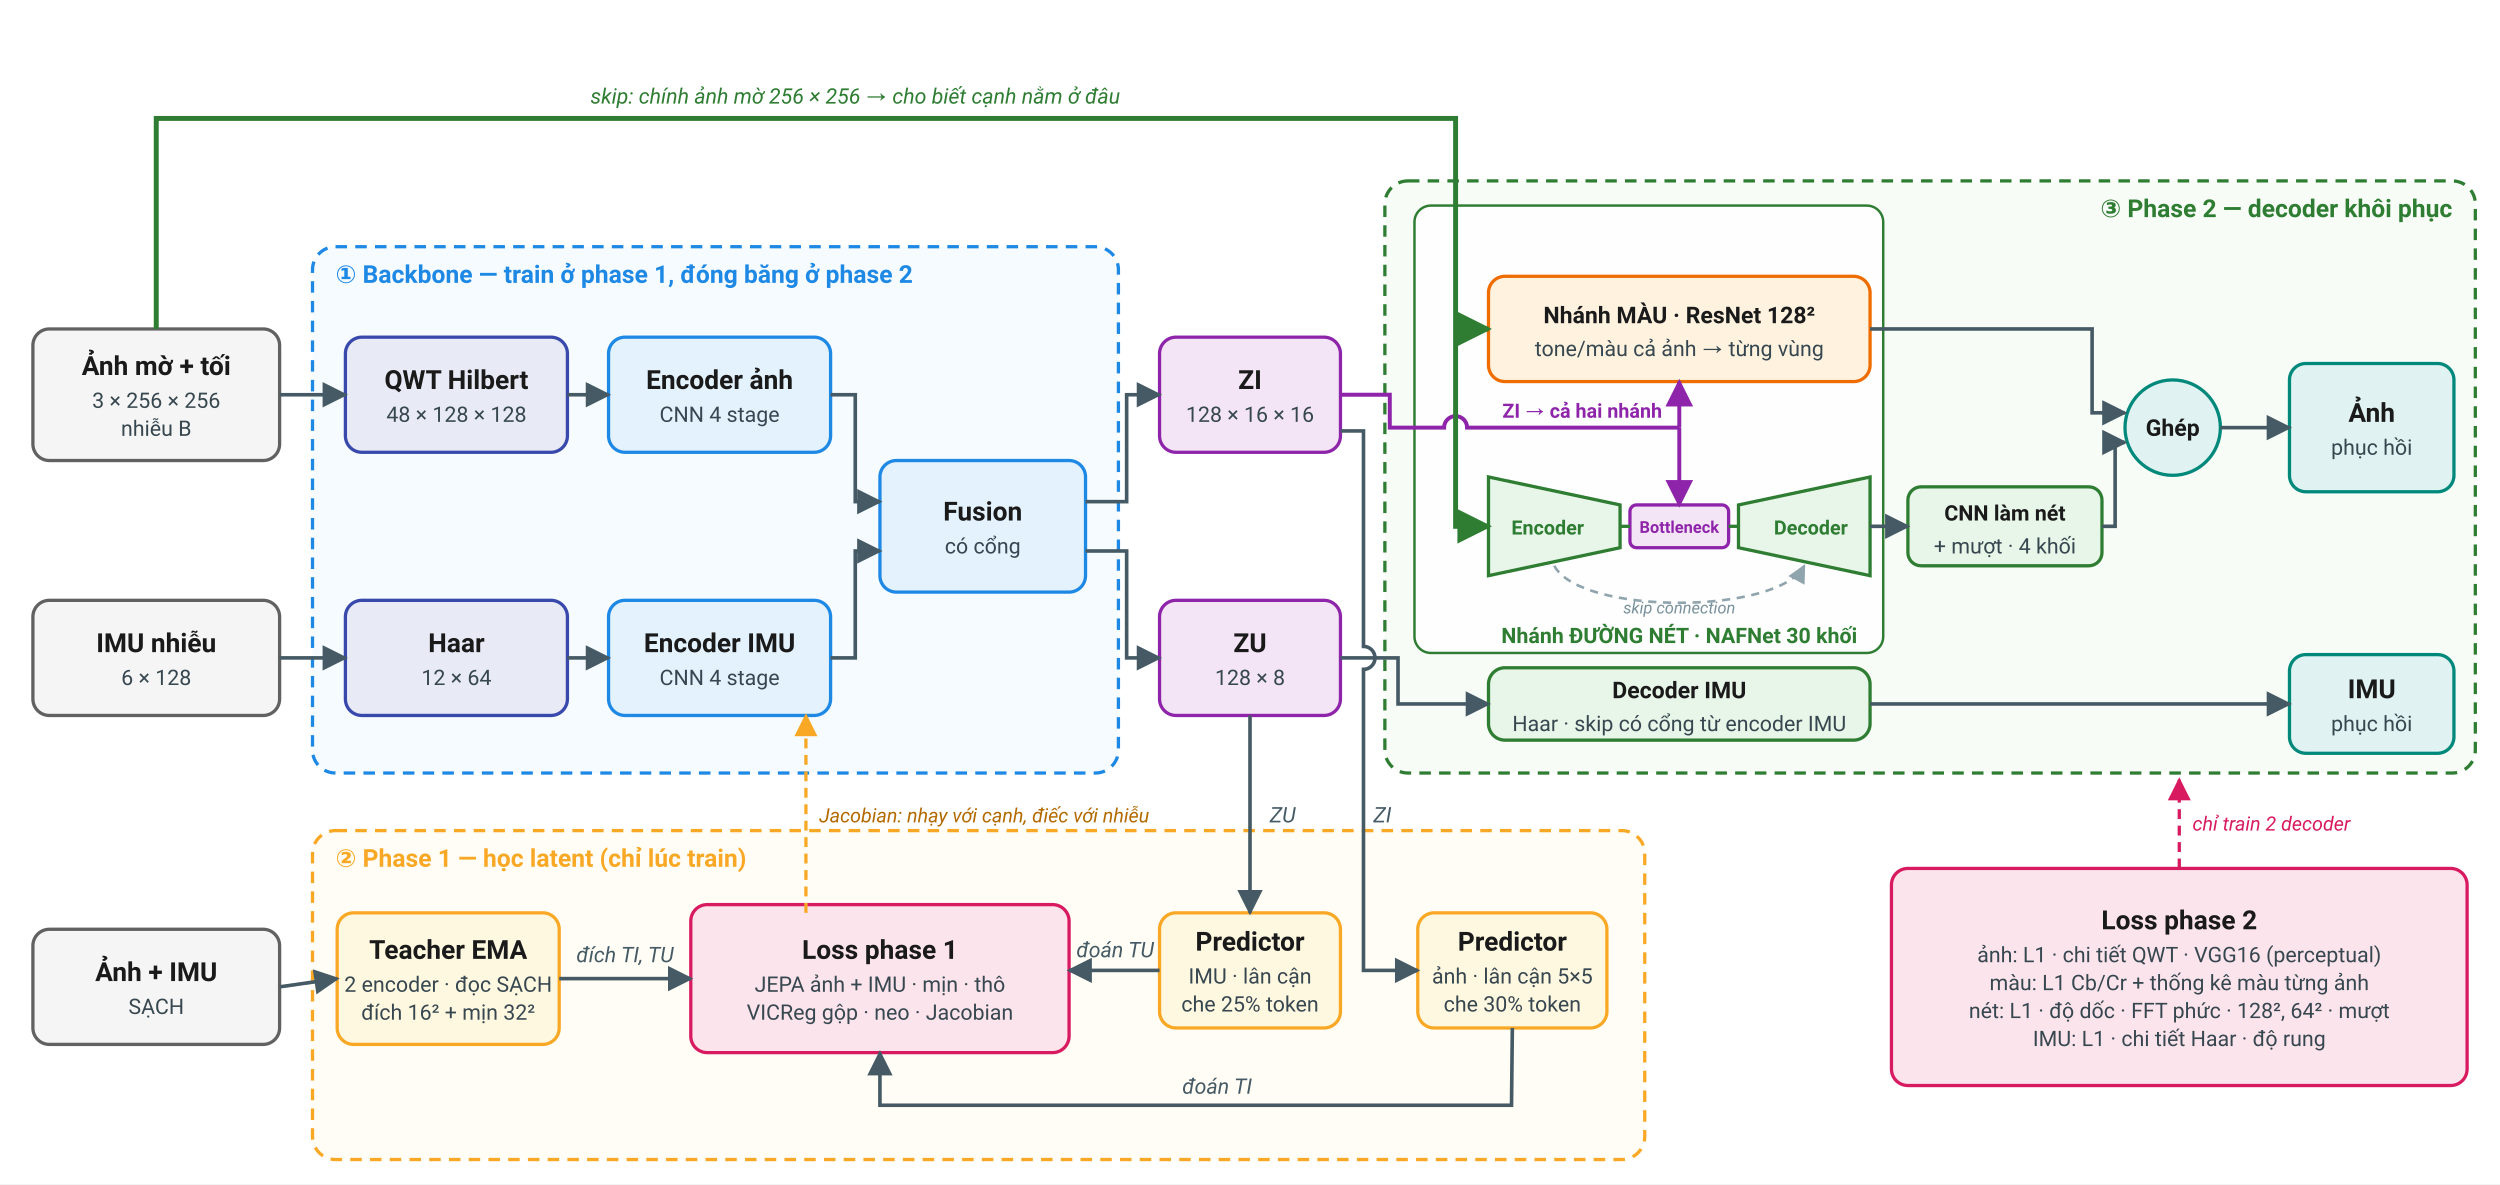
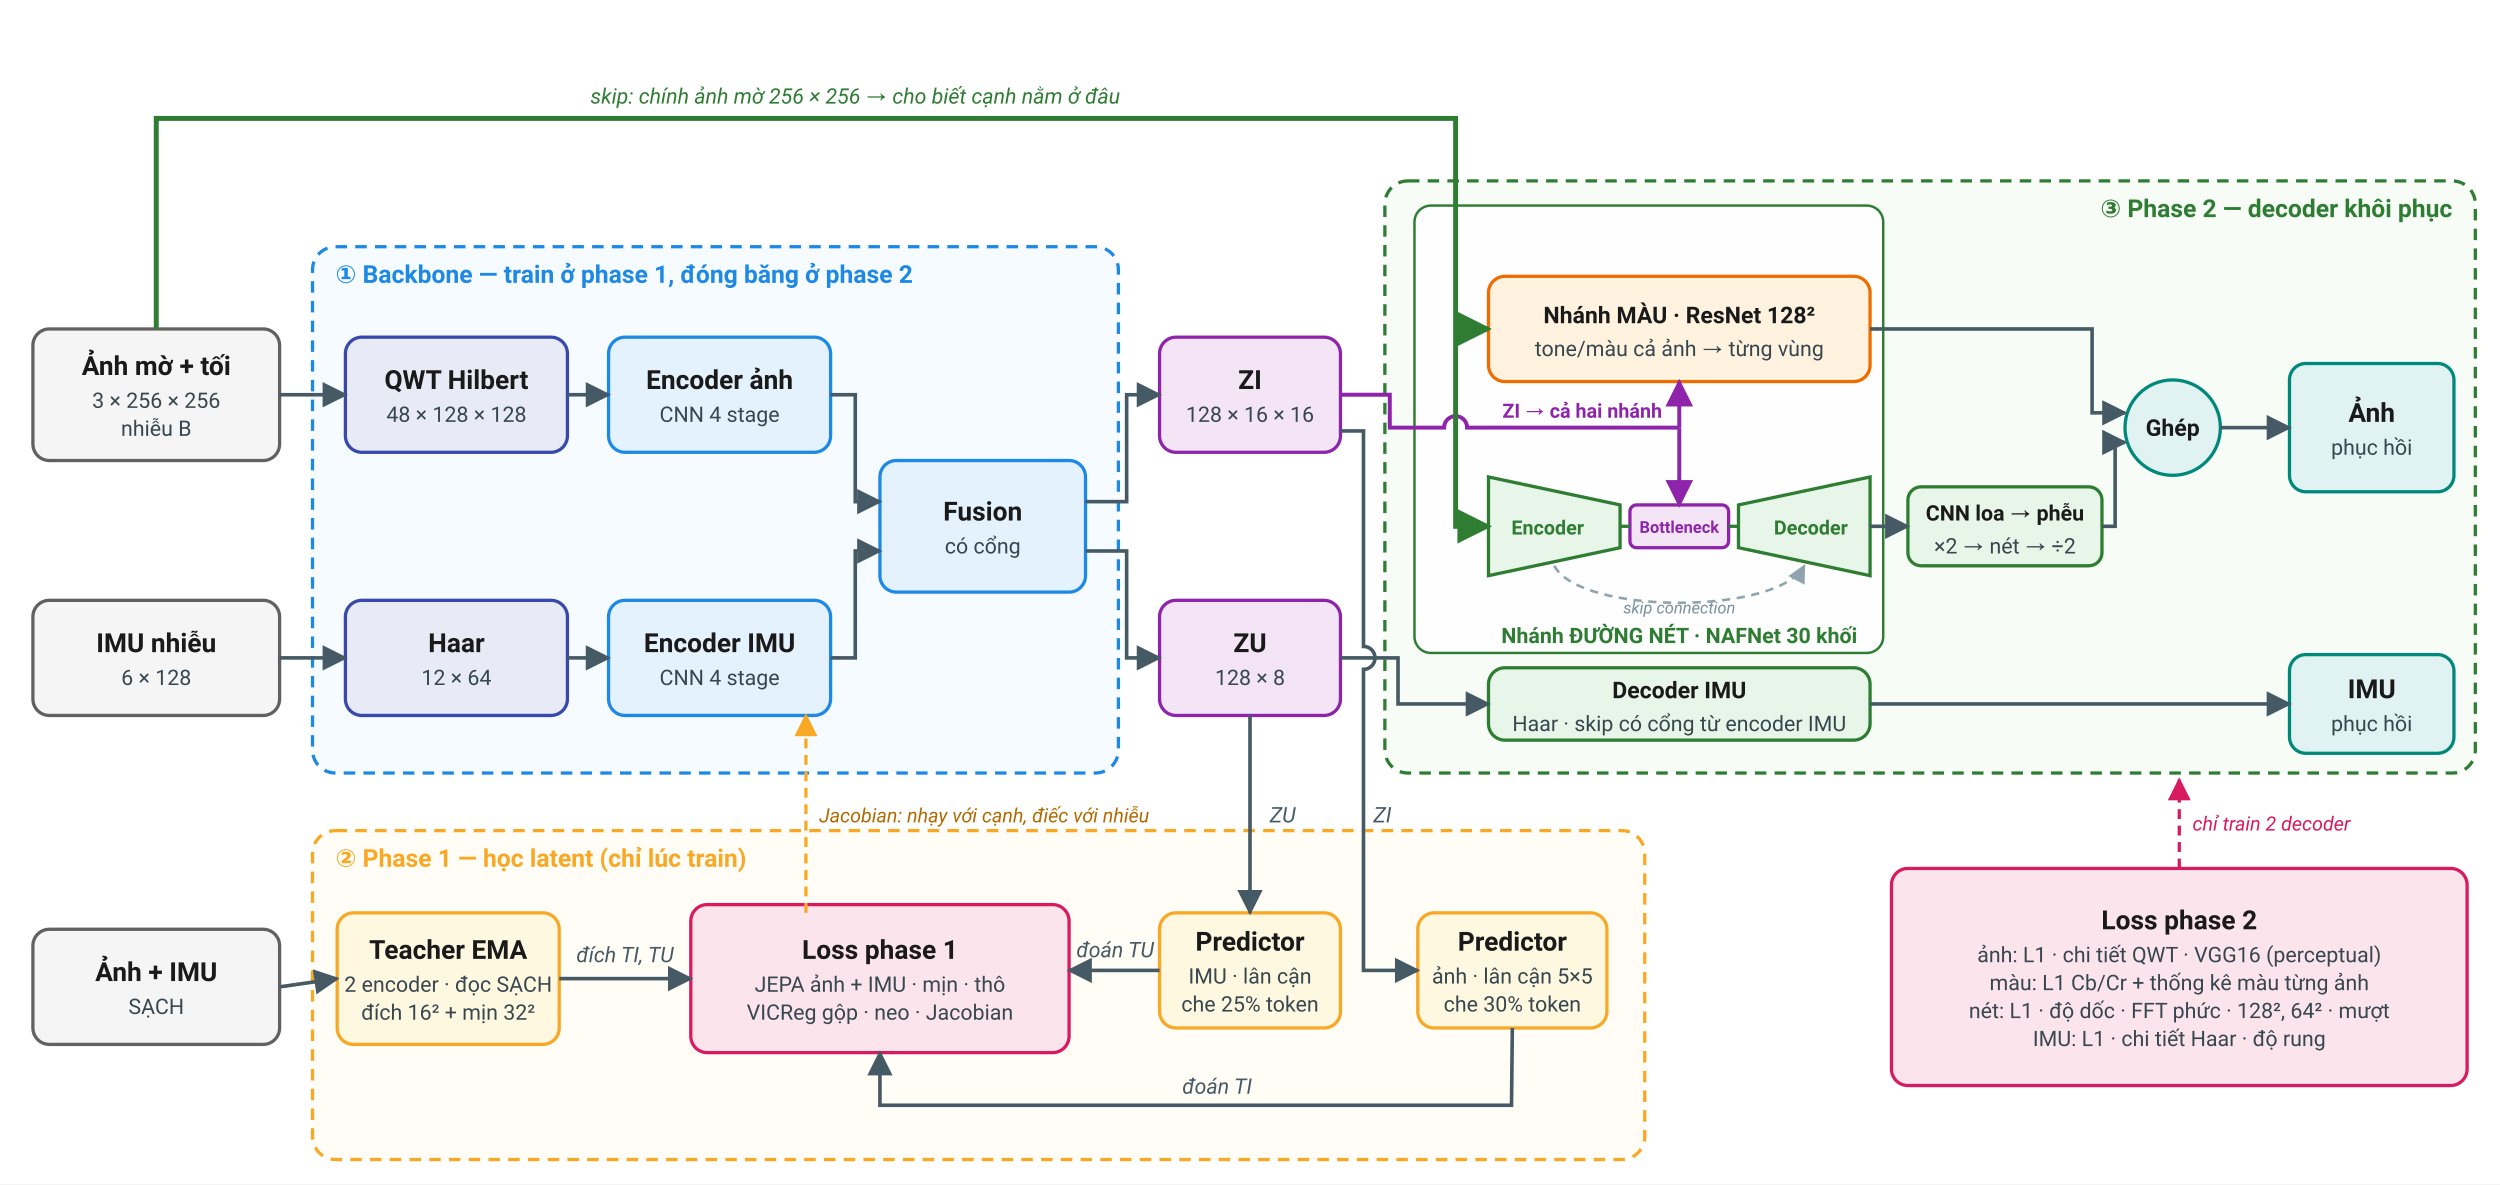
<svg xmlns="http://www.w3.org/2000/svg" viewBox="0 0 1520 720" width="1520" height="720" font-family="Segoe UI, Roboto, 'Noto Sans', Helvetica, Arial, sans-serif">
  <defs>
    <marker id="ah" viewBox="0 0 10 10" refX="9" refY="5" markerWidth="7" markerHeight="7" orient="auto-start-reverse">
      <path d="M0,0 L10,5 L0,10 z" fill="#455A64" />
    </marker>
    <marker id="ah-2E7D32" viewBox="0 0 10 10" refX="9" refY="5" markerWidth="7" markerHeight="7" orient="auto-start-reverse">
      <path d="M0,0 L10,5 L0,10 z" fill="#2E7D32" />
    </marker>
    <marker id="ah-EF6C00" viewBox="0 0 10 10" refX="9" refY="5" markerWidth="7" markerHeight="7" orient="auto-start-reverse">
      <path d="M0,0 L10,5 L0,10 z" fill="#EF6C00" />
    </marker>
    <marker id="ah-F9A825" viewBox="0 0 10 10" refX="9" refY="5" markerWidth="7" markerHeight="7" orient="auto-start-reverse">
      <path d="M0,0 L10,5 L0,10 z" fill="#F9A825" />
    </marker>
    <marker id="ah-90A4AE" viewBox="0 0 10 10" refX="9" refY="5" markerWidth="7" markerHeight="7" orient="auto-start-reverse">
      <path d="M0,0 L10,5 L0,10 z" fill="#90A4AE" />
    </marker>
    <marker id="ah-1E88E5" viewBox="0 0 10 10" refX="9" refY="5" markerWidth="7" markerHeight="7" orient="auto-start-reverse">
      <path d="M0,0 L10,5 L0,10 z" fill="#1E88E5" />
    </marker>
    <marker id="ah-8E24AA" viewBox="0 0 10 10" refX="9" refY="5" markerWidth="7" markerHeight="7" orient="auto-start-reverse">
      <path d="M0,0 L10,5 L0,10 z" fill="#8E24AA" />
    </marker>
    <marker id="ah-D81B60" viewBox="0 0 10 10" refX="9" refY="5" markerWidth="7" markerHeight="7" orient="auto-start-reverse">
      <path d="M0,0 L10,5 L0,10 z" fill="#D81B60" />
    </marker>
  </defs>
  <rect width="1520" height="720" fill="#FFFFFF" />
  <rect x="190" y="150" width="490" height="320" rx="14" fill="#E3F2FD" fill-opacity="0.35" stroke="#1E88E5" stroke-width="2" stroke-dasharray="7 5" />
  <text x="204" y="172" font-size="15" font-weight="bold" fill="#1E88E5" text-anchor="start">① Backbone — train ở phase 1, đóng băng ở phase 2</text>
  <rect x="842" y="110" width="663" height="360" rx="14" fill="#E8F5E9" fill-opacity="0.35" stroke="#2E7D32" stroke-width="2" stroke-dasharray="7 5" />
  <text x="1491" y="132" font-size="15" font-weight="bold" fill="#2E7D32" text-anchor="end">③ Phase 2 — decoder khôi phục</text>
  <rect x="190" y="505" width="810" height="200" rx="14" fill="#FFF8E1" fill-opacity="0.35" stroke="#F9A825" stroke-width="2" stroke-dasharray="7 5" />
  <text x="204" y="527" font-size="15" font-weight="bold" fill="#F9A825" text-anchor="start">② Phase 1 — học latent (chỉ lúc train)</text>
  <rect x="20" y="200" width="150" height="80" rx="10" fill="#F5F5F5" stroke="#616161" stroke-width="2" />
  <text x="95.0" y="228.0" font-size="16" font-weight="bold" fill="#1A1A1A" text-anchor="middle">Ảnh mờ + tối</text>
  <text x="95.0" y="248.0" font-size="13" font-weight="normal" fill="#37474F" text-anchor="middle">3 × 256 × 256</text>
  <text x="95.0" y="265.0" font-size="13" font-weight="normal" fill="#37474F" text-anchor="middle">nhiễu B</text>
  <rect x="20" y="365" width="150" height="70" rx="10" fill="#F5F5F5" stroke="#616161" stroke-width="2" />
  <text x="95.0" y="396.5" font-size="16" font-weight="bold" fill="#1A1A1A" text-anchor="middle">IMU nhiễu</text>
  <text x="95.0" y="416.5" font-size="13" font-weight="normal" fill="#37474F" text-anchor="middle">6 × 128</text>
  <rect x="210" y="205" width="135" height="70" rx="10" fill="#E8EAF6" stroke="#3949AB" stroke-width="2" />
  <text x="277.5" y="236.5" font-size="16" font-weight="bold" fill="#1A1A1A" text-anchor="middle">QWT Hilbert</text>
  <text x="277.5" y="256.5" font-size="13" font-weight="normal" fill="#37474F" text-anchor="middle">48 × 128 × 128</text>
  <rect x="210" y="365" width="135" height="70" rx="10" fill="#E8EAF6" stroke="#3949AB" stroke-width="2" />
  <text x="277.5" y="396.5" font-size="16" font-weight="bold" fill="#1A1A1A" text-anchor="middle">Haar</text>
  <text x="277.5" y="416.5" font-size="13" font-weight="normal" fill="#37474F" text-anchor="middle">12 × 64</text>
  <rect x="370" y="205" width="135" height="70" rx="10" fill="#E3F2FD" stroke="#1E88E5" stroke-width="2" />
  <text x="437.5" y="236.5" font-size="16" font-weight="bold" fill="#1A1A1A" text-anchor="middle">Encoder ảnh</text>
  <text x="437.5" y="256.5" font-size="13" font-weight="normal" fill="#37474F" text-anchor="middle">CNN 4 stage</text>
  <rect x="370" y="365" width="135" height="70" rx="10" fill="#E3F2FD" stroke="#1E88E5" stroke-width="2" />
  <text x="437.5" y="396.5" font-size="16" font-weight="bold" fill="#1A1A1A" text-anchor="middle">Encoder IMU</text>
  <text x="437.5" y="416.5" font-size="13" font-weight="normal" fill="#37474F" text-anchor="middle">CNN 4 stage</text>
  <rect x="535" y="280" width="125" height="80" rx="10" fill="#E3F2FD" stroke="#1E88E5" stroke-width="2" />
  <text x="597.5" y="316.5" font-size="16" font-weight="bold" fill="#1A1A1A" text-anchor="middle">Fusion</text>
  <text x="597.5" y="336.5" font-size="13" font-weight="normal" fill="#37474F" text-anchor="middle">có cổng</text>
  <rect x="705" y="205" width="110" height="70" rx="10" fill="#F3E5F5" stroke="#8E24AA" stroke-width="2" />
  <text x="760.0" y="236.5" font-size="16" font-weight="bold" fill="#1A1A1A" text-anchor="middle">ZI</text>
  <text x="760.0" y="256.5" font-size="13" font-weight="normal" fill="#37474F" text-anchor="middle">128 × 16 × 16</text>
  <rect x="705" y="365" width="110" height="70" rx="10" fill="#F3E5F5" stroke="#8E24AA" stroke-width="2" />
  <text x="760.0" y="396.5" font-size="16" font-weight="bold" fill="#1A1A1A" text-anchor="middle">ZU</text>
  <text x="760.0" y="416.5" font-size="13" font-weight="normal" fill="#37474F" text-anchor="middle">128 × 8</text>
  <rect x="860" y="125" width="285" height="272" rx="10" fill="#FFFFFF" fill-opacity="0.7" stroke="#2E7D32" stroke-width="1.5" />
  <rect x="905" y="168" width="232" height="64" rx="10" fill="#FFF3E0" stroke="#EF6C00" stroke-width="2" />
  <text x="1021.0" y="196.5" font-size="14" font-weight="bold" fill="#1A1A1A" text-anchor="middle">Nhánh MÀU · ResNet 128²</text>
  <text x="1021.0" y="216.5" font-size="13" font-weight="normal" fill="#37474F" text-anchor="middle">tone/màu cả ảnh → từng vùng</text>
  <polygon points="905,290 985,307 985,333 905,350" fill="#E8F5E9" stroke="#2E7D32" stroke-width="2" />
  <polygon points="1057,307 1137,290 1137,350 1057,333" fill="#E8F5E9" stroke="#2E7D32" stroke-width="2" />
  <rect x="991" y="307" width="60" height="26" rx="4" fill="#F3E5F5" stroke="#8E24AA" stroke-width="2" />
  <text x="941" y="325" font-size="12" font-weight="bold" fill="#2E7D32" text-anchor="middle">Encoder</text>
  <text x="1101" y="325" font-size="12" font-weight="bold" fill="#2E7D32" text-anchor="middle">Decoder</text>
  <text x="1021" y="324" font-size="10" font-weight="bold" fill="#8E24AA" text-anchor="middle">Bottleneck</text>
  <path d="M 985 320 L 991 320" stroke="#2E7D32" stroke-width="2" />
  <path d="M 1051 320 L 1057 320" stroke="#2E7D32" stroke-width="2" />
  <path d="M 945 344 C 961 374, 1081 374, 1097 344" fill="none" stroke="#90A4AE" stroke-width="1.6" stroke-dasharray="5 4" marker-end="url(#ah-90A4AE)" />
  <text x="1021" y="373" font-size="10" font-weight="normal" fill="#78909C" text-anchor="middle" font-style="italic">skip connection</text>
  <text x="1021" y="391" font-size="13" font-weight="bold" fill="#2E7D32" text-anchor="middle">Nhánh ĐƯỜNG NÉT · NAFNet 30 khối</text>
  <rect x="1160" y="296" width="118" height="48" rx="8" fill="#E8F5E9" stroke="#2E7D32" stroke-width="2" />
-   <text x="1219.0" y="316.5" font-size="13" font-weight="bold" fill="#1A1A1A" text-anchor="middle">CNN làm nét</text>
-   <text x="1219.0" y="336.5" font-size="13" font-weight="normal" fill="#37474F" text-anchor="middle">+ mượt · 4 khối</text>
+   <text x="1219.0" y="316.5" font-size="13" font-weight="bold" fill="#1A1A1A" text-anchor="middle">CNN loa → phễu</text>
+   <text x="1219.0" y="336.5" font-size="13" font-weight="normal" fill="#37474F" text-anchor="middle">×2 → nét → ÷2</text>
  <rect x="1292" y="231" width="58" height="58" rx="29" fill="#E0F2F1" stroke="#00897B" stroke-width="2" />
  <text x="1321.0" y="265.0" font-size="14" font-weight="bold" fill="#1A1A1A" text-anchor="middle">Ghép</text>
  <rect x="1392" y="221" width="100" height="78" rx="10" fill="#E0F2F1" stroke="#00897B" stroke-width="2" />
  <text x="1442.0" y="256.5" font-size="16" font-weight="bold" fill="#1A1A1A" text-anchor="middle">Ảnh</text>
  <text x="1442.0" y="276.5" font-size="13" font-weight="normal" fill="#37474F" text-anchor="middle">phục hồi</text>
  <rect x="905" y="406" width="232" height="44" rx="10" fill="#E8F5E9" stroke="#2E7D32" stroke-width="2" />
  <text x="1021.0" y="424.5" font-size="14" font-weight="bold" fill="#1A1A1A" text-anchor="middle">Decoder IMU</text>
  <text x="1021.0" y="444.5" font-size="13" font-weight="normal" fill="#37474F" text-anchor="middle">Haar · skip có cổng từ encoder IMU</text>
  <rect x="1392" y="398" width="100" height="60" rx="10" fill="#E0F2F1" stroke="#00897B" stroke-width="2" />
  <text x="1442.0" y="424.5" font-size="16" font-weight="bold" fill="#1A1A1A" text-anchor="middle">IMU</text>
  <text x="1442.0" y="444.5" font-size="13" font-weight="normal" fill="#37474F" text-anchor="middle">phục hồi</text>
  <rect x="20" y="565" width="150" height="70" rx="10" fill="#F5F5F5" stroke="#616161" stroke-width="2" />
  <text x="95.0" y="596.5" font-size="16" font-weight="bold" fill="#1A1A1A" text-anchor="middle">Ảnh + IMU</text>
  <text x="95.0" y="616.5" font-size="13" font-weight="normal" fill="#37474F" text-anchor="middle">SẠCH</text>
  <rect x="205" y="555" width="135" height="80" rx="10" fill="#FFF8E1" stroke="#F9A825" stroke-width="2" />
  <text x="272.5" y="583.0" font-size="16" font-weight="bold" fill="#1A1A1A" text-anchor="middle">Teacher EMA</text>
  <text x="272.5" y="603.0" font-size="13" font-weight="normal" fill="#37474F" text-anchor="middle">2 encoder · đọc SẠCH</text>
  <text x="272.5" y="620.0" font-size="13" font-weight="normal" fill="#37474F" text-anchor="middle">đích 16² + mịn 32²</text>
  <rect x="420" y="550" width="230" height="90" rx="10" fill="#FCE4EC" stroke="#D81B60" stroke-width="2" />
  <text x="535.0" y="583.0" font-size="16" font-weight="bold" fill="#1A1A1A" text-anchor="middle">Loss phase 1</text>
  <text x="535.0" y="603.0" font-size="13" font-weight="normal" fill="#37474F" text-anchor="middle">JEPA ảnh + IMU · mịn · thô</text>
  <text x="535.0" y="620.0" font-size="13" font-weight="normal" fill="#37474F" text-anchor="middle">VICReg gộp · neo · Jacobian</text>
  <rect x="705" y="555" width="110" height="70" rx="10" fill="#FFF8E1" stroke="#F9A825" stroke-width="2" />
  <text x="760.0" y="578.0" font-size="16" font-weight="bold" fill="#1A1A1A" text-anchor="middle">Predictor</text>
  <text x="760.0" y="598.0" font-size="13" font-weight="normal" fill="#37474F" text-anchor="middle">IMU · lân cận</text>
  <text x="760.0" y="615.0" font-size="13" font-weight="normal" fill="#37474F" text-anchor="middle">che 25% token</text>
  <rect x="862" y="555" width="115" height="70" rx="10" fill="#FFF8E1" stroke="#F9A825" stroke-width="2" />
  <text x="919.5" y="578.0" font-size="16" font-weight="bold" fill="#1A1A1A" text-anchor="middle">Predictor</text>
  <text x="919.5" y="598.0" font-size="13" font-weight="normal" fill="#37474F" text-anchor="middle">ảnh · lân cận 5×5</text>
  <text x="919.5" y="615.0" font-size="13" font-weight="normal" fill="#37474F" text-anchor="middle">che 30% token</text>
  <path d="M 170 240.0 L 210 240.0" fill="none" stroke="#455A64" stroke-width="2.2" marker-end="url(#ah)" />
  <path d="M 170 400.0 L 210 400.0" fill="none" stroke="#455A64" stroke-width="2.2" marker-end="url(#ah)" />
  <path d="M 345 240.0 L 370 240.0" fill="none" stroke="#455A64" stroke-width="2.2" marker-end="url(#ah)" />
  <path d="M 345 400.0 L 370 400.0" fill="none" stroke="#455A64" stroke-width="2.2" marker-end="url(#ah)" />
  <path d="M 505 240.0 L 520 240 L 520 305 L 535 305" fill="none" stroke="#455A64" stroke-width="2.2" marker-end="url(#ah)" />
  <path d="M 505 400.0 L 520 400 L 520 335 L 535 335" fill="none" stroke="#455A64" stroke-width="2.2" marker-end="url(#ah)" />
  <path d="M 660 305 L 685 305 L 685 240 L 705 240" fill="none" stroke="#455A64" stroke-width="2.2" marker-end="url(#ah)" />
  <path d="M 660 335 L 685 335 L 685 400 L 705 400" fill="none" stroke="#455A64" stroke-width="2.2" marker-end="url(#ah)" />
  <path d="M 815 240 L 845 240 L 845 260 L 878 260 A 7 7 0 0 1 892 260 L 1021 260" fill="none" stroke="#8E24AA" stroke-width="2.4" />
  <path d="M 1021 260 L 1021 232" fill="none" stroke="#8E24AA" stroke-width="2.4" marker-end="url(#ah-8E24AA)" />
  <path d="M 1021 260 L 1021 307" fill="none" stroke="#8E24AA" stroke-width="2.4" marker-end="url(#ah-8E24AA)" />
  <text x="962" y="254" font-size="12" font-weight="bold" fill="#8E24AA" text-anchor="middle">ZI → cả hai nhánh</text>
  <path d="M 95 200 L 95 72 L 885 72 L 885 320 L 905 320" fill="none" stroke="#2E7D32" stroke-width="3" marker-end="url(#ah-2E7D32)" />
  <text x="520" y="63" font-size="13" font-weight="normal" fill="#2E7D32" text-anchor="middle" font-style="italic">skip: chính ảnh mờ 256 × 256 → cho biết cạnh nằm ở đâu</text>
  <path d="M 885 200 L 905 200" fill="none" stroke="#2E7D32" stroke-width="3" marker-end="url(#ah-2E7D32)" />
  <path d="M 1137 200.0 L 1272 200 L 1272 251 L 1292 251" fill="none" stroke="#455A64" stroke-width="2.2" marker-end="url(#ah)" />
  <path d="M 1137 320.0 L 1160 320.0" fill="none" stroke="#455A64" stroke-width="2.2" marker-end="url(#ah)" />
  <path d="M 1278 320.0 L 1286 320 L 1286 269 L 1292 269" fill="none" stroke="#455A64" stroke-width="2.2" marker-end="url(#ah)" />
  <path d="M 1350 260.0 L 1392 260.0" fill="none" stroke="#455A64" stroke-width="2.2" marker-end="url(#ah)" />
  <path d="M 815 400.0 L 850 400 L 850 428 L 905 428" fill="none" stroke="#455A64" stroke-width="2.2" marker-end="url(#ah)" />
  <path d="M 1137 428.0 L 1392 428.0" fill="none" stroke="#455A64" stroke-width="2.2" marker-end="url(#ah)" />
  <path d="M 170 600.0 L 205 595.0" fill="none" stroke="#455A64" stroke-width="2.2" marker-end="url(#ah)" />
  <path d="M 340 595.0 L 420 595" fill="none" stroke="#455A64" stroke-width="2.2" marker-end="url(#ah)" />
  <text x="380" y="585" font-size="13" font-weight="normal" fill="#455A64" text-anchor="middle" font-style="italic">đích TI, TU</text>
  <path d="M 760.0 435 L 760.0 555" fill="none" stroke="#455A64" stroke-width="2.2" marker-end="url(#ah)" />
  <text x="772" y="500" font-size="13" font-weight="normal" fill="#455A64" text-anchor="start" font-style="italic">ZU</text>
  <path d="M 815 262 L 829 262 L 829 393 A 7 7 0 0 1 829 407 L 829 590 L 862 590" fill="none" stroke="#455A64" stroke-width="2.2" marker-end="url(#ah)" />
  <text x="835" y="500" font-size="13" font-weight="normal" fill="#455A64" text-anchor="start" font-style="italic">ZI</text>
  <path d="M 705 590.0 L 650 590" fill="none" stroke="#455A64" stroke-width="2.2" marker-end="url(#ah)" />
  <text x="678" y="582" font-size="13" font-weight="normal" fill="#455A64" text-anchor="middle" font-style="italic">đoán TU</text>
  <path d="M 919.5 625 L 919 672 L 535 672 L 535 640" fill="none" stroke="#455A64" stroke-width="2.2" marker-end="url(#ah)" />
  <text x="740" y="665" font-size="13" font-weight="normal" fill="#455A64" text-anchor="middle" font-style="italic">đoán TI</text>
  <path d="M 490 555 L 490 435" fill="none" stroke="#F9A825" stroke-width="2" stroke-dasharray="6 4" marker-end="url(#ah-F9A825)" />
  <text x="498" y="500" font-size="12" font-weight="normal" fill="#B26A00" text-anchor="start" font-style="italic">Jacobian: nhạy với cạnh, điếc với nhiễu</text>
  <rect x="1150" y="528" width="350" height="132" rx="10" fill="#FCE4EC" stroke="#D81B60" stroke-width="2" />
  <text x="1325.0" y="565.0" font-size="16" font-weight="bold" fill="#1A1A1A" text-anchor="middle">Loss phase 2</text>
  <text x="1325.0" y="585.0" font-size="13" font-weight="normal" fill="#37474F" text-anchor="middle">ảnh: L1 · chi tiết QWT · VGG16 (perceptual)</text>
  <text x="1325.0" y="602.0" font-size="13" font-weight="normal" fill="#37474F" text-anchor="middle">màu: L1 Cb/Cr + thống kê màu từng ảnh</text>
  <text x="1325.0" y="619.0" font-size="13" font-weight="normal" fill="#37474F" text-anchor="middle">nét: L1 · độ dốc · FFT phức · 128², 64² · mượt</text>
  <text x="1325.0" y="636.0" font-size="13" font-weight="normal" fill="#37474F" text-anchor="middle">IMU: L1 · chi tiết Haar · độ rung</text>
  <path d="M 1325 528 L 1325 474" fill="none" stroke="#D81B60" stroke-width="2" stroke-dasharray="6 4" marker-end="url(#ah-D81B60)" />
  <text x="1333" y="505" font-size="12" font-weight="normal" fill="#D81B60" text-anchor="start" font-style="italic">chỉ train 2 decoder</text>
</svg>
